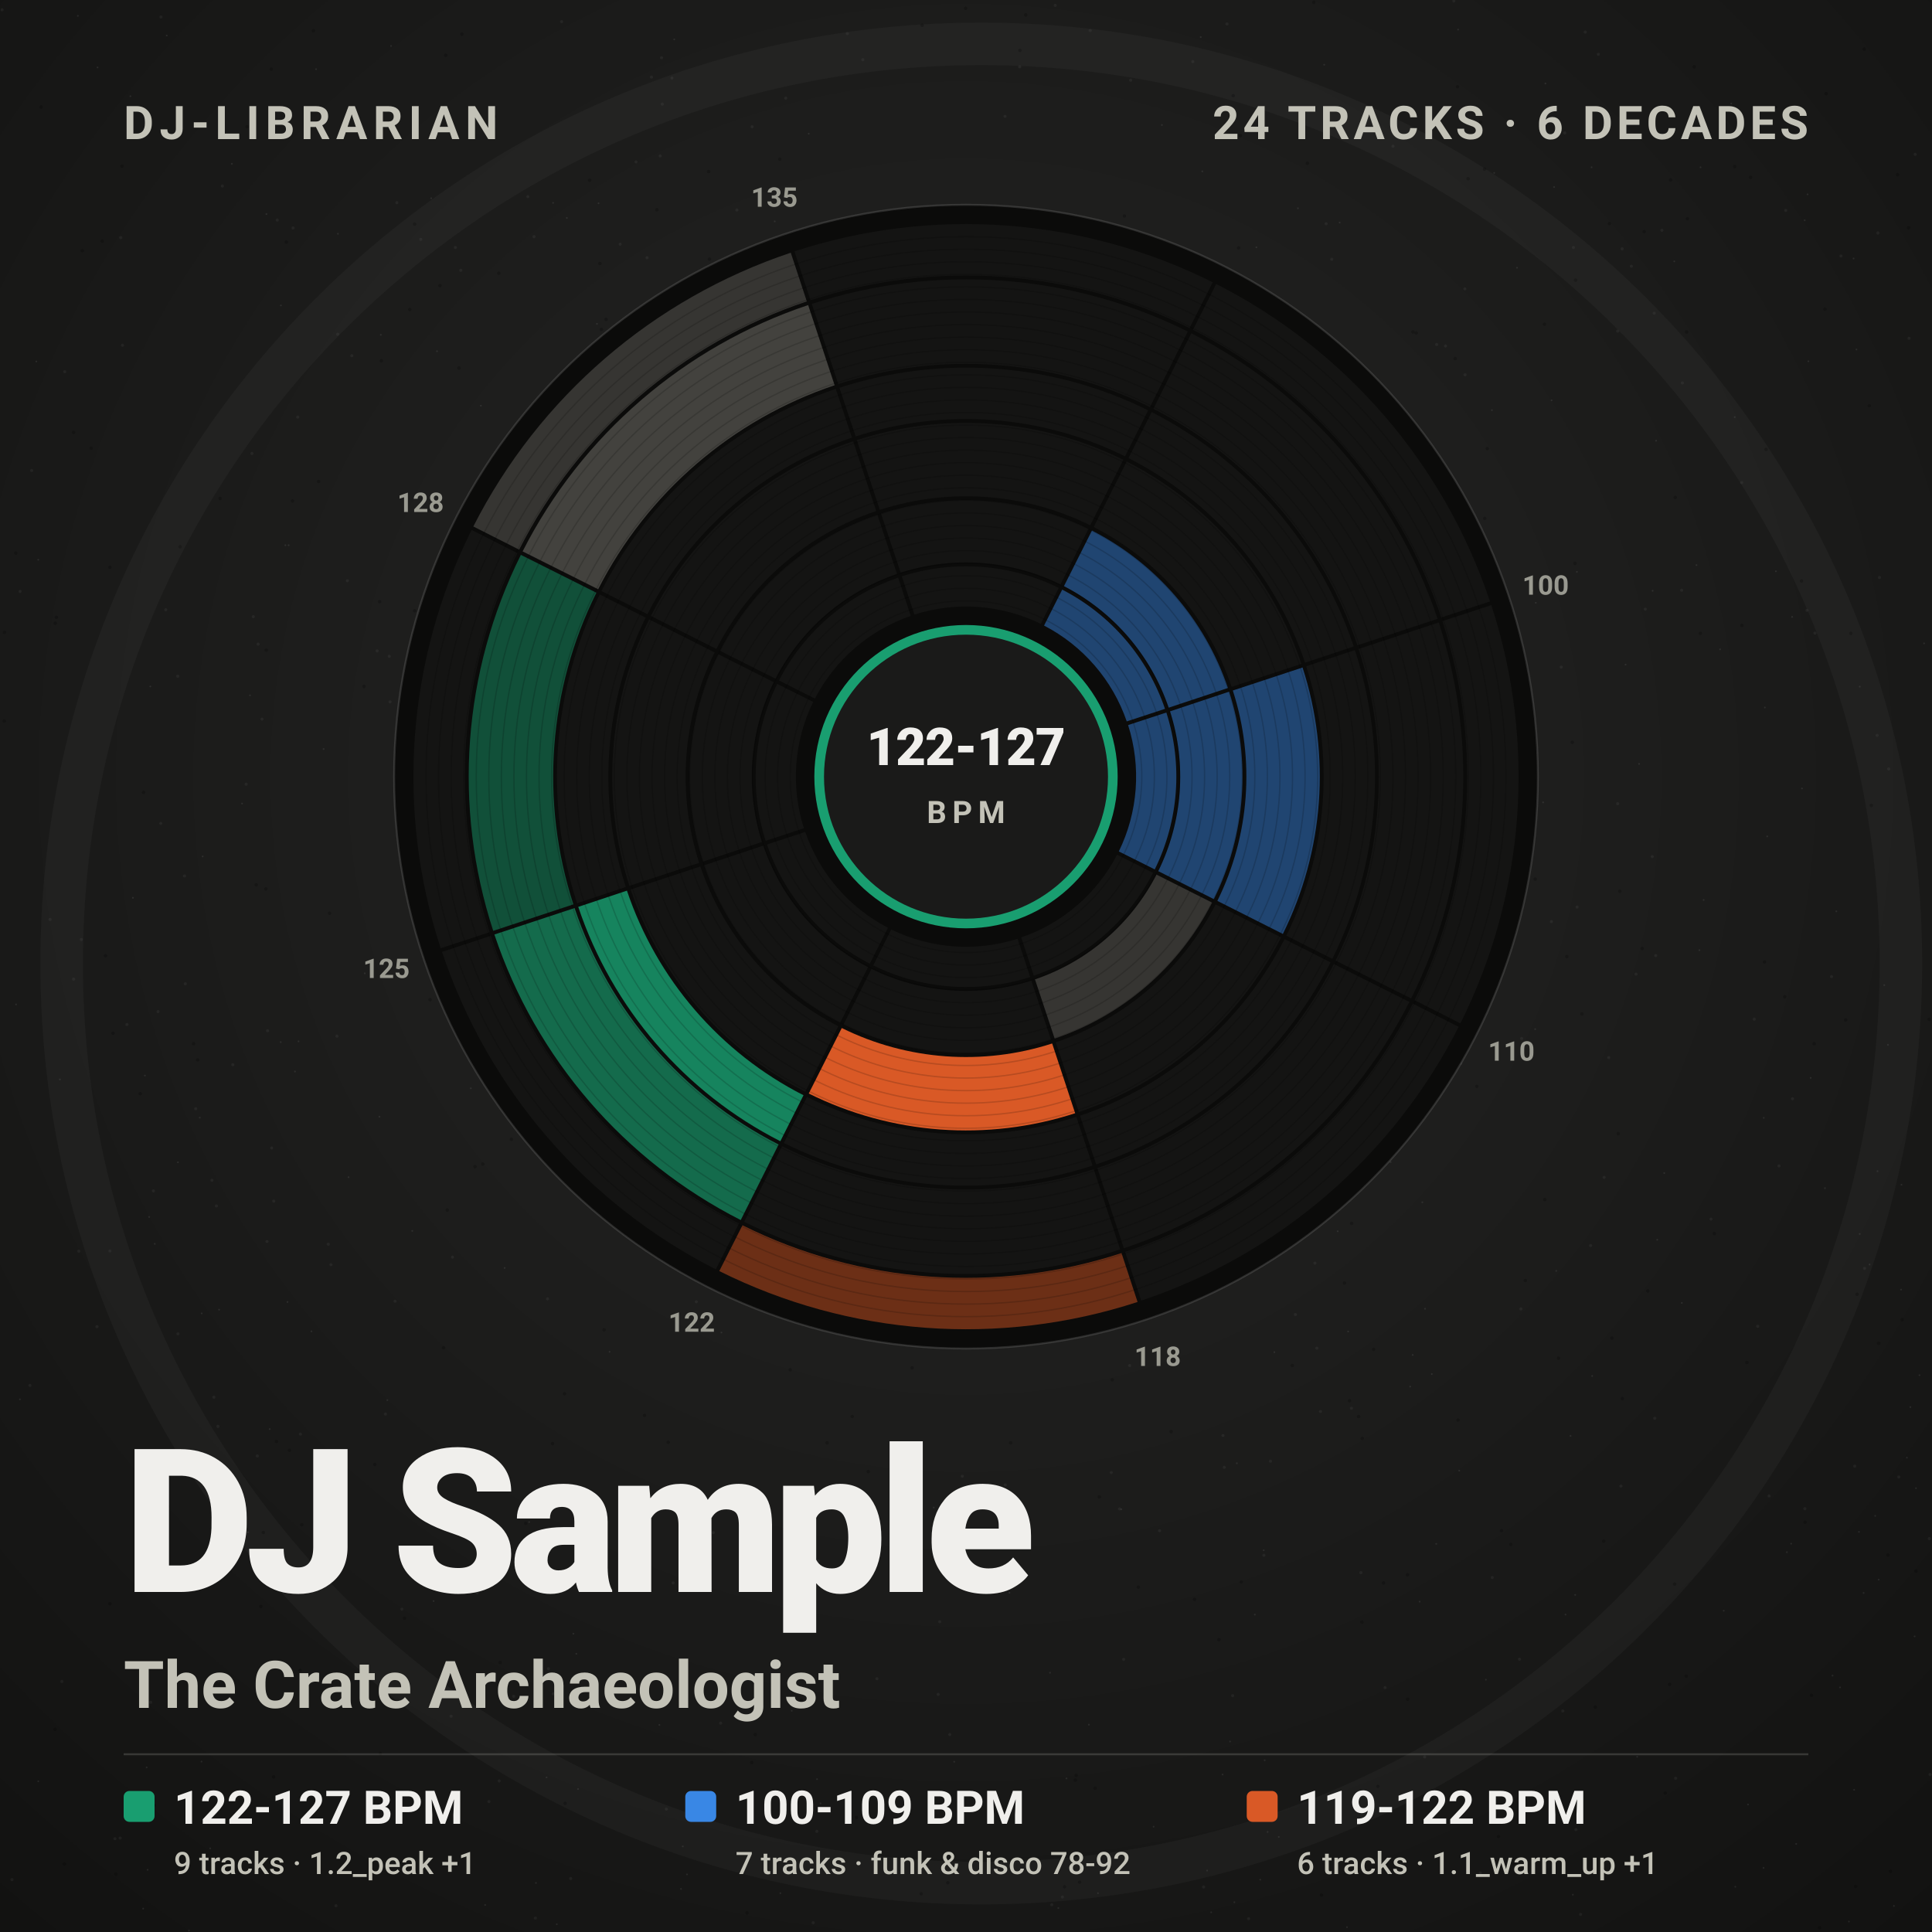
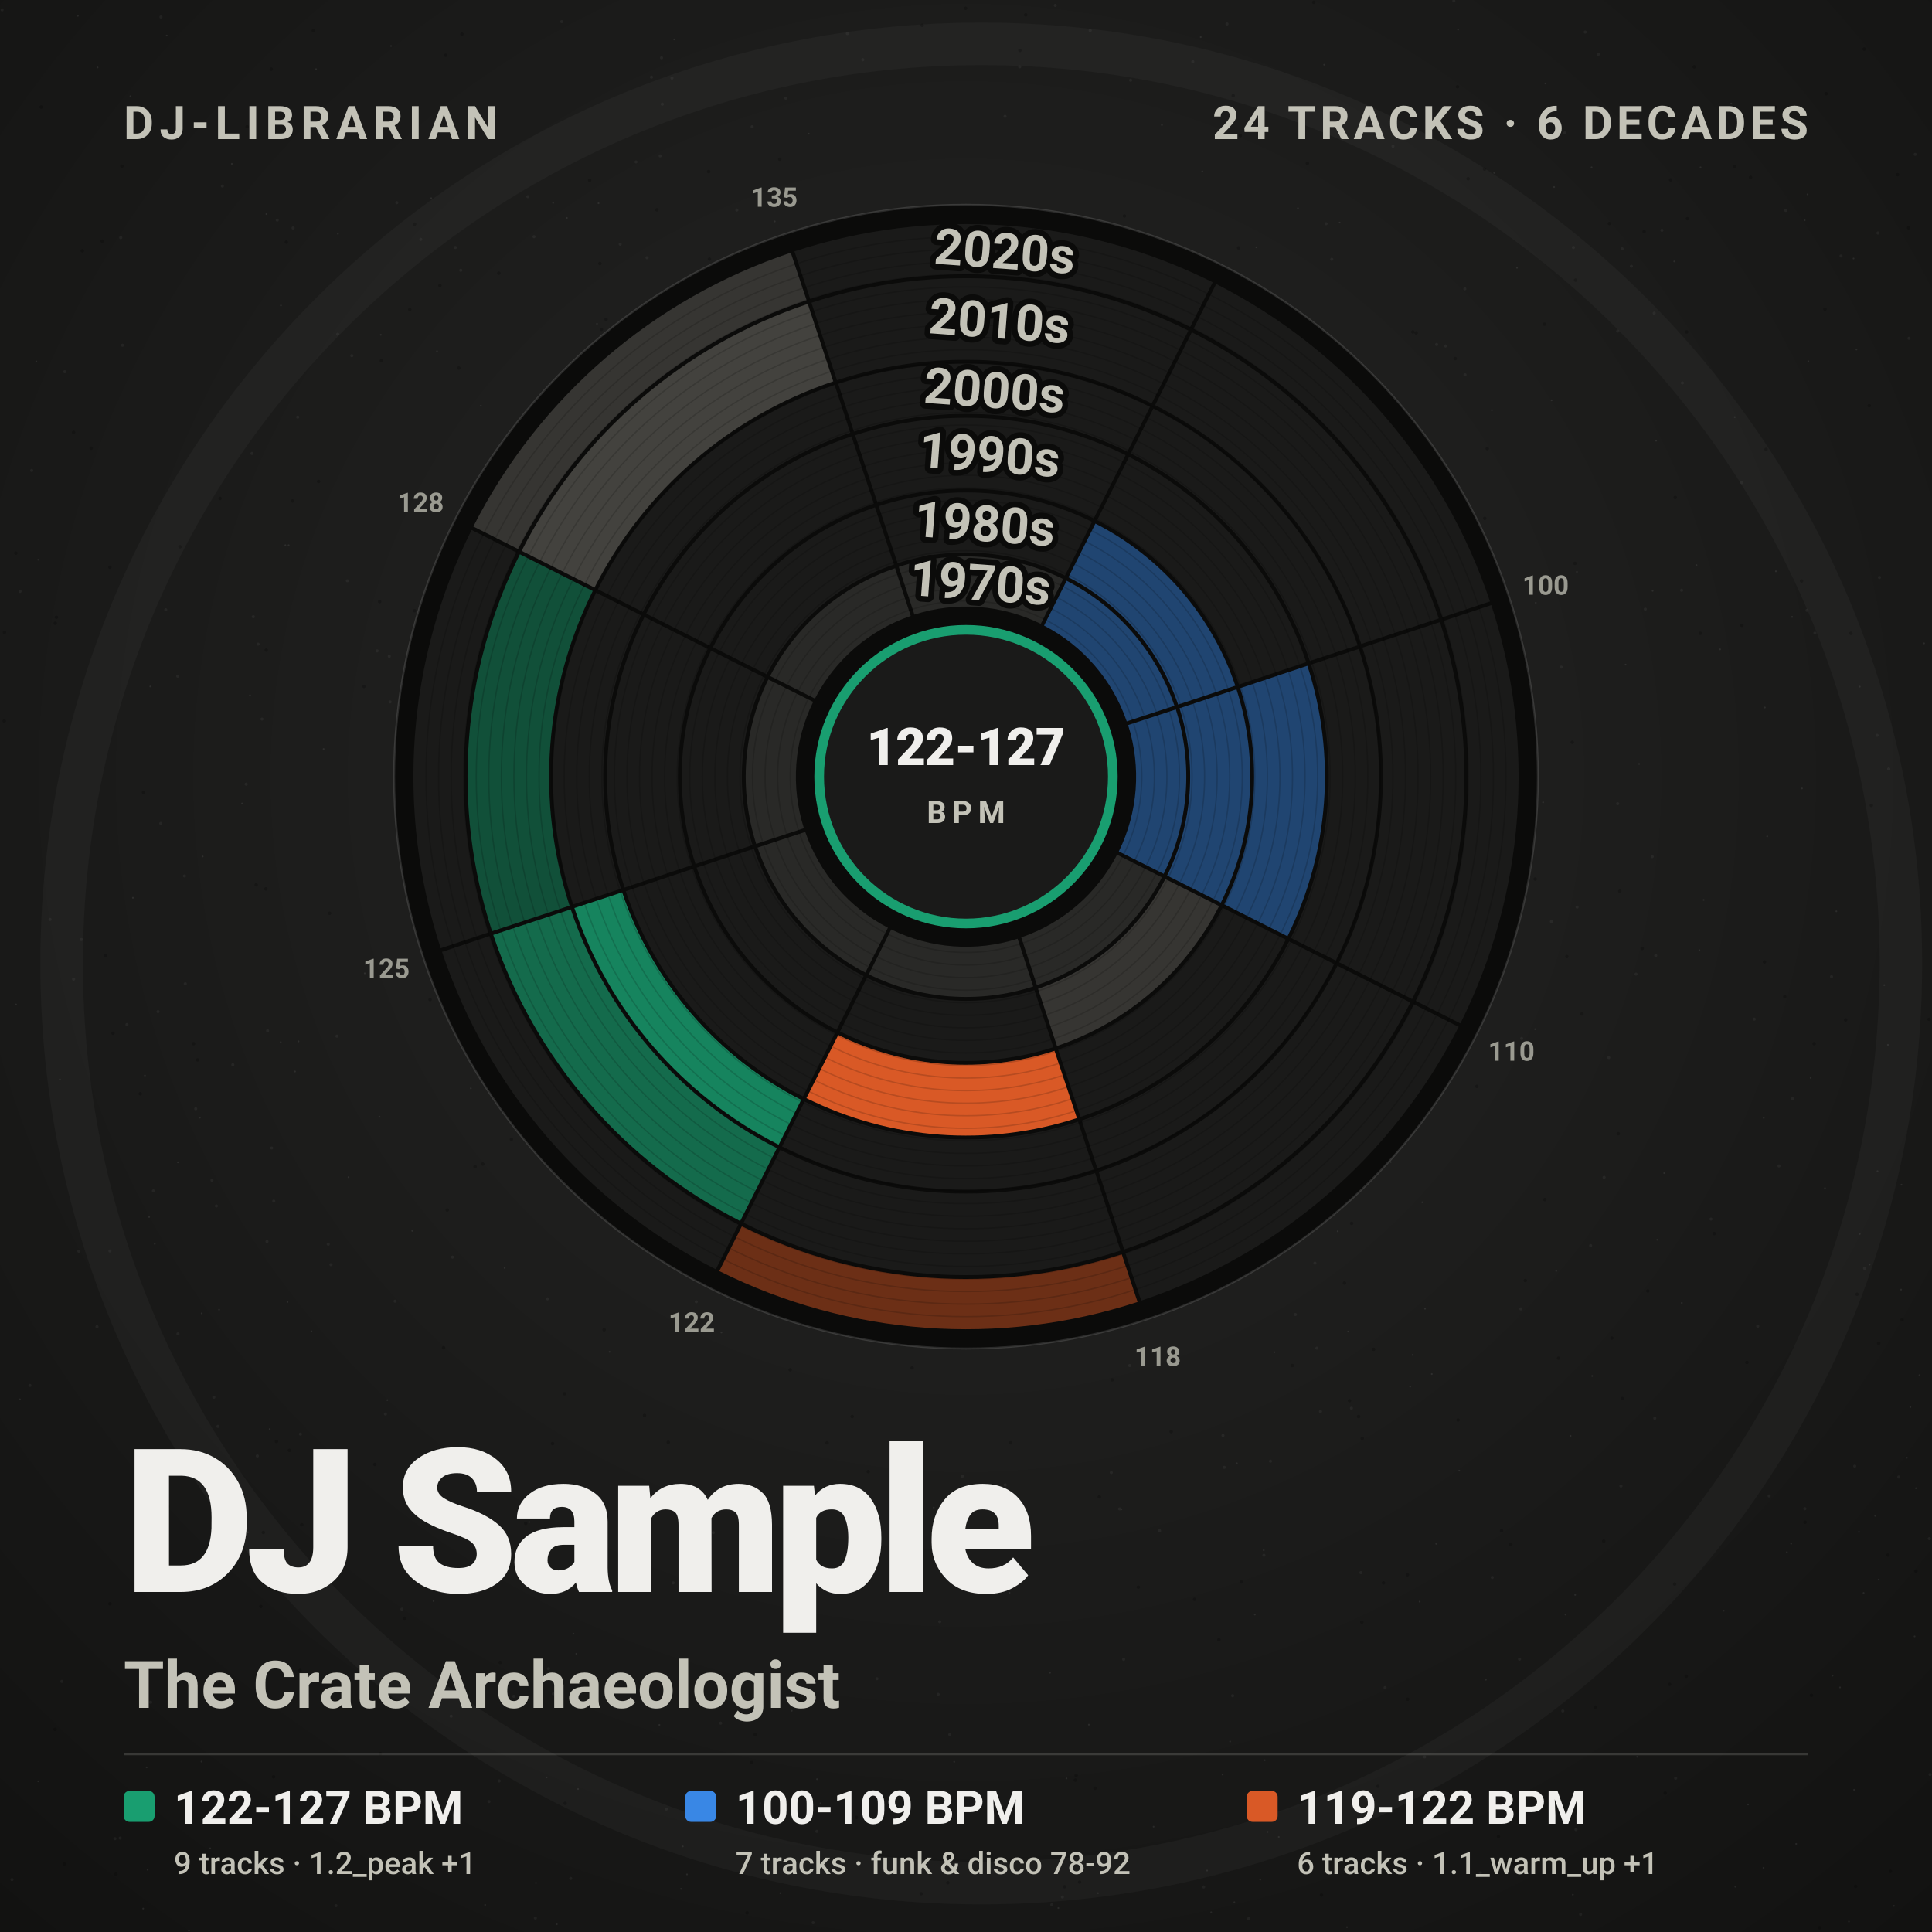
<svg xmlns="http://www.w3.org/2000/svg" viewBox="0 0 1000 1000" role="img" aria-labelledby="sleeve-title sleeve-desc" font-family="ui-sans-serif, system-ui, -apple-system, &quot;Segoe UI&quot;, Roboto, &quot;Helvetica Neue&quot;, Arial, sans-serif">
  <rect width="1000" height="1000" fill="#121211" />
  <g fill="#ffffff" fill-opacity="0.006">
    <circle cx="500" cy="402" r="760" />
    <circle cx="500" cy="402" r="720" />
    <circle cx="500" cy="402" r="680" />
    <circle cx="500" cy="402" r="640" />
    <circle cx="500" cy="402" r="600" />
    <circle cx="500" cy="402" r="560" />
    <circle cx="500" cy="402" r="520" />
    <circle cx="500" cy="402" r="480" />
    <circle cx="500" cy="402" r="440" />
    <circle cx="500" cy="402" r="400" />
    <circle cx="500" cy="402" r="360" />
    <circle cx="500" cy="402" r="320" />
    <circle cx="500" cy="402" r="280" />
    <circle cx="500" cy="402" r="240" />
  </g>
  <circle cx="507.9" cy="498.7" r="476" fill="none" stroke="#ffffff" stroke-opacity="0.035" stroke-width="22" />
  <path d="M680.3 224.3h0M195.2 336.9h0M444.4 273.1h0M766.2 969.4h0M398.4 280.8h0M564.3 532.7h0M808.9 885.6h0M290.7 11.2h0M371.5 386.2h0M901.5 249.8h0M287.9 600.9h0M446.6 30.9h0M374 404.5h0M272.9 261.9h0M681.6 697.8h0M620.6 520.2h0M65.7 530.3h0M59.5 951.7h0M453.9 868.9h0M369.2 793.3h0M628.1 294.3h0M6.2 972.9h0M443.2 215.4h0M699.5 728.9h0M454.2 549.4h0M81.8 523.6h0M410.2 618.5h0M977.6 398h0M816.3 469.5h0M16.4 243.5h0M675.9 398.3h0M679.4 435.5h0M283.4 672.3h0M174.4 536.3h0M704.4 814h0M716.9 873.5h0M939.4 327.7h0M705.7 600.8h0M803 477h0M541.6 541.3h0M590.6 309.3h0M748.2 179.1h0M133.2 753.6h0M837.3 171.4h0M680.6 653.8h0M830.3 609.4h0M540.9 197.4h0M205.4 104.9h0M982.8 764.5h0M578.6 238.5h0M495.6 224.9h0M935.3 315.9h0M480.1 422.7h0M384.3 141.2h0M991.3 79.9h0M355.3 190.2h0M173.9 986.4h0M787.6 537.5h0M342.4 29.9h0M568.8 292.8h0M360.4 673.8h0M846.8 504.2h0M113.1 869.8h0M420.9 995.2h0M56.9 647.5h0M347.8 40.4h0M232.1 427.8h0M644.8 599.7h0M276.4 122.5h0M79.4 616.4h0M277.2 319.1h0M988.1 175.1h0M140.6 594.2h0M92.1 690.4h0M223.7 779h0M235.7 128.1h0M120.5 551.1h0M510.2 578.2h0M856.5 734.1h0M38.1 506.8h0M686.1 375.4h0M808.1 345.3h0M920.8 603.5h0M466.1 659.1h0M389.3 65.6h0M515 317.1h0M238.5 139.9h0M855.2 443.4h0M751.3 528.6h0M657.6 756.3h0M758.3 194h0M503.6 198.2h0M623 976.7h0M292.9 567h0M857 494.6h0M62.2 951.4h0M484.4 309.2h0M654.2 805h0M856.2 162.1h0M972 120.6h0M445 809.1h0M786.5 858.8h0M115.1 96.3h0M520.3 768.6h0M201.9 363.3h0M867.3 920.4h0M169.9 644h0M661.3 335.1h0M138.2 642.6h0M752.5 0.5h0M908 527.5h0M204.5 673.5h0M349.6 580.2h0M756 550.4h0M633 743h0M344.9 936.4h0M253.1 932.5h0M378.1 344.7h0M262 876.6h0M267.4 581.1h0M581.6 858.9h0M915.7 774.3h0M95.5 453.4h0M182.1 184.1h0M593.3 356.4h0M237.8 438.5h0M174.8 173h0M199.5 731.9h0M591.8 643.6h0M557.6 596.7h0M179.8 300.6h0M839 769.2h0M660.9 327.9h0M927.8 568.7h0M772.4 816.5h0M501.9 370.1h0M265 230.5h0M827.3 28.1h0M569.8 656.8h0M332.3 470.2h0M870.4 305.5h0M494.3 614.3h0M413.1 475.2h0M171.3 654.6h0M579.5 781h0M549.9 981.9h0M130.4 234.7h0M131.1 319.2h0M135.6 372.2h0M493.5 404.6h0M268.2 359.9h0M580.3 192.7h0M32 870.3h0M460.7 137.7h0M809.9 68.8h0M127.4 405.9h0M426.1 524.1h0M496.3 247.3h0M15.5 717.1h0M419.3 389.7h0M498.1 764.1h0M538.3 391.4h0M295.4 972.3h0M265.9 878h0M649.4 406.4h0M635.1 12.4h0M110.7 723.2h0M95.9 509.2h0M601.9 204.8h0M726.5 929.5h0M952.9 132.5h0M870.8 198.2h0M42.1 486.3h0M342.8 53.9h0M83.2 426.2h0M233.5 888.3h0M820.5 16.6h0M600.2 792.3h0M615.9 161.2h0M519.2 813.1h0M112 624.2h0M485.6 877h0M924.3 108.9h0M960 758.9h0M83.3 8.8h0M572.7 255.4h0M381.4 108.7h0M495.3 231.9h0M743.6 178.3h0M507 275.7h0M815.7 947h0M544.4 985.9h0M10.4 306.1h0M447.2 261.8h0M617.4 31.9h0M337.2 39.9h0M626.3 550.1h0M138.5 533.5h0M837.3 416h0M62.5 123h0M406.7 50.8h0M486.4 839.4h0M92 350h0M348.4 819.3h0M277.1 992.8h0M638 877.7h0M321 126.4h0M423.5 808h0M283.9 863.7h0M686.4 115.8h0M909.8 686.5h0M555.6 527.2h0M731.6 318.9h0M258.4 921.8h0M839.6 128.8h0M273.2 101.8h0M516.2 145.5h0M851.6 315.3h0M823.3 644.7h0M383.5 178.2h0M143.5 113.9h0M141.7 621.7h0M633.7 759.5h0M151.7 118h0M491.6 897.8h0M585.2 41.5h0M683.5 730.6h0M78 881.1h0M133.6 333.4h0M341.7 80.7h0M737.7 337.8h0M109.7 610.9h0M334.9 133.4h0M33.5 192.4h0M71.9 799.4h0M101.3 573.9h0M832.7 547.4h0M329.2 83.8h0M934.2 780.9h0M611.1 610.9h0M527.8 34.6h0M999 918.5h0M496.2 294.6h0M844.4 137.8h0M323.7 565.4h0M1.1 5.1h0M689.3 134.2h0M791.1 358.1h0M646.3 993.1h0M520.2 60.2h0M948 505.5h0M112.8 738.3h0M422.8 947.9h0M634.8 451.7h0M965.1 656.5h0M546.2 2.8h0M753.8 456.1h0M438.6 17.4h0M737.4 909.4h0M155.5 742.3h0M331.8 399.6h0M85.8 315.6h0M63.4 178.7h0M818.1 990.9h0M584.7 706.8h0M972.8 298.9h0M721 75.7h0M998.6 796.4h0M217.8 123.9h0M408.4 204.5h0M40.8 647.6h0M351.4 206.6h0M814.4 128.1h0M670.5 680.4h0M564.3 15.8h0M758.2 149.5h0M971.6 380.6h0M286.4 876.7h0M282.5 288.7h0M201.5 339.7h0M463 274.2h0M507.2 447.2h0M208 832.9h0M628.5 608.7h0M860.2 119.2h0M479.9 507.8h0M292.9 282h0M787.2 677.5h0M154.1 215.9h0M885.6 631h0M294.6 277.6h0M616.8 235.5h0M25.9 475.9h0M575.2 762.2h0M373 891.9h0M760.4 358.1h0M234.2 650.7h0M50.2 686.7h0M247 824.4h0M466.7 807.4h0" stroke="#ffffff" stroke-width="1.6" stroke-linecap="round" stroke-opacity="0.05" fill="none" />
  <path d="M929.7 954.4h0M727.9 585.3h0M595.3 316.9h0M202.4 23.8h0M823.8 86.6h0M638.9 984.6h0M734.8 829h0M286.3 105h0M522.5 824.4h0M880.2 86.6h0M754.7 15.3h0M50.5 34.9h0M643.8 527h0M552 920.5h0M879.6 491.8h0M579.4 488.3h0M108.8 956.7h0M679.1 56.3h0M298.6 327.5h0M524.5 155.9h0M311.5 390.1h0M685.4 33.5h0M353.4 955.7h0M805.5 657.8h0M293.4 112.8h0M103.4 578.5h0M414.2 614.6h0M798.7 415.3h0M950.5 471.7h0M579.2 447h0M614.9 275.2h0M987 754.5h0M772.2 212.3h0M568.5 473.3h0M755.3 761.2h0M957 994.6h0M409.8 885.5h0M312.5 372.9h0M154.5 539h0M785.2 138.6h0M682.5 575.1h0M814.1 980.7h0M621.5 19.2h0M349 20.4h0M948.5 867.3h0M967.7 654.5h0M104.9 443.3h0M191.8 966.6h0M274.6 522.2h0M436 163.5h0M816.2 296h0M591.2 647h0M769.1 869.4h0M659.6 699.9h0M551.4 403.1h0M737.6 677.4h0M166.5 766.2h0M290.4 361.6h0M636.4 334.3h0M125.3 415.9h0M544.9 460h0M580.4 781.2h0M75 556.7h0M936 187h0M152.7 554.6h0M692.4 637.3h0M261.7 550.9h0M932.7 408.1h0M722.3 259.7h0M163.6 35.8h0M145.4 158.1h0M652 153.7h0M656.1 948.2h0M970.6 784.6h0M31 558.7h0M261.2 656.3h0M896.1 53.6h0M80.1 643.8h0M959.4 133.8h0M988.8 728.3h0M353.7 358.3h0M487.2 623.2h0M509.2 421.2h0M803.1 207.2h0M92.1 601.6h0M149.4 282.2h0M108.9 811.1h0M306.9 470.2h0M513.4 800.3h0M180.4 609.3h0M483.3 780.3h0M409.1 663h0M509.1 684.6h0M783.3 352.9h0M10.3 724.3h0M341.3 892.8h0M991 847h0M248.9 210h0M658 620.4h0M515.7 777.6h0M40.3 8.2h0M104.4 679.8h0M495.5 498.2h0M145.3 539.4h0M312.4 537.1h0M493.5 807h0M188.8 503.8h0M857.8 641.7h0M881.8 465.8h0M619.4 210.8h0M699.1 220.6h0M319.4 617.8h0M622.3 88.7h0M912.9 578.6h0M573.4 498.7h0M799.9 43.2h0M991.7 770.3h0M927.6 319.3h0M251.1 986h0M600.6 158.3h0M248.4 402.4h0M373.4 689.7h0M447.9 518.2h0M657.3 469.6h0M719.8 601.5h0M848.4 395.4h0M161.2 689.1h0M697.2 997.5h0M794.9 312h0M243.1 761.7h0M668.4 319.1h0M465.6 245.9h0M815.3 825.5h0M317.2 263.9h0M243.7 563.3h0M120 84.8h0M705 562.7h0M432.4 196.2h0M794.6 532.7h0M174.9 121h0M113.4 677.9h0M652.3 972.9h0M627.1 486.7h0M485.2 669.3h0M731.2 701.3h0M231.5 476.8h0M568.3 362h0M975.3 509.9h0M773.4 89.5h0M401 114.6h0M148.8 673.9h0M626.9 989.8h0M128.3 793.1h0M914.7 432.9h0M147.7 282.2h0M553.4 131.1h0M77.2 629.9h0M187.6 877.1h0M870.5 674.4h0M679 322.7h0M609.9 582.1h0M699 234.3h0M77.8 355.3h0M200.5 724.7h0M977.2 540.8h0M196.4 578h0M477 421.9h0M693.4 115.2h0M543.5 865.8h0M729.9 717.7h0M129.4 359.9h0M913.5 366.2h0M668.6 486.3h0M697.8 689.2h0M8.3 519.9h0M765.7 497.2h0M572.8 320.4h0M288.2 996h0M995.9 333h0M596.9 354.6h0M898.2 976.6h0M197.1 173.3h0M927.1 799h0M571 490h0M104.3 911.8h0M578.4 446h0M167.5 387.7h0M472.4 281.8h0M614.2 380.7h0M857.2 228.1h0M19.8 922h0M709.6 262.5h0M661.9 950.8h0M960.9 180.9h0M327.9 309.9h0M315.5 699.7h0M625.8 475.6h0M251 265h0M944.6 615h0M223.2 102.6h0M962.2 792.9h0M741.1 711.2h0M952.4 873.4h0M649.5 835.7h0M558.6 169.3h0M430.3 367h0M650.3 128h0M563.6 892.7h0M654.1 802.4h0M804.4 96.8h0M935.6 100.6h0M812.9 743.2h0M855.4 305.8h0M296.8 845.6h0M937.2 557.9h0M309 167.6h0M561.3 420h0M668.7 237.6h0M97.8 999.3h0M964.6 824.5h0M399.5 556.9h0M934.1 114h0M736.2 622.3h0M984.2 613.2h0M547.8 987.6h0M75.9 914.8h0M671.8 107.8h0M403.9 979.9h0M523.5 136.4h0M224.4 828.7h0M18.8 187.1h0M980.3 986.5h0M866.6 135.3h0M534.9 463.8h0M640.2 757.4h0M352.5 977.7h0M847.4 909.3h0M779.8 315.3h0M841.4 344h0M205.1 58.1h0M654.6 911.1h0M19.8 289.7h0M655.2 578h0M302.2 226.1h0M962.6 638.7h0M890.3 336.1h0M597.1 945.5h0M137.9 110.8h0M919.2 295.7h0M139.6 739.7h0M568.3 979.9h0M993.5 711.8h0M175.5 763.1h0M962.6 355.4h0M636.7 901.4h0M897.9 215.9h0M912.8 966.8h0M86.3 18.4h0M284.4 367.6h0M632.8 918.5h0M418.6 69.2h0M633.8 647.8h0M298.3 856h0M282.9 920h0M67.5 49.8h0M311.9 436.5h0M493.9 911.9h0M663 494.7h0M972.4 817.6h0M446.5 204.2h0M904.8 934h0M76.4 967.8h0M277.4 974.6h0M74.1 987.9h0M878.1 292.5h0M299.2 926h0M861.4 607.2h0M446 660.3h0M273.9 787.8h0M924.9 803.4h0M355.6 970.2h0M516.3 779.3h0M248.1 556.1h0M984 667.5h0M959.7 926.4h0M892.2 833.7h0M213.4 637.1h0M810.3 835.7h0M824.1 712.2h0M743.4 799.1h0M309.8 105.2h0M624.8 968.2h0M422.9 920.9h0M226.2 181.8h0M424.7 933.4h0M466.1 265.4h0M68.8 464.7h0M971.8 606.2h0M601.4 64.7h0M609.4 223.2h0" stroke="#ffffff" stroke-width="0.9" stroke-linecap="round" stroke-opacity="0.08" fill="none" />
  <path d="M919 55.4h0M86.9 779.8h0M52.9 124.8h0M761.6 360.6h0M775.6 950.6h0M641.1 128.3h0M194 758h0M231.5 626.3h0M449.4 761.7h0M38.1 223.8h0M964.9 25.4h0M764.4 562.3h0M595.7 184.4h0M54.6 494.7h0M93.2 283h0M937.6 877.5h0M345.4 588.7h0M818.8 524.8h0M507.8 533h0M137.6 460.1h0M642.5 818.8h0M137.8 336.5h0M263.6 337.9h0M441.5 454.2h0M794.6 455h0M618.3 827.8h0M673.9 280.2h0M740.5 377.3h0M777.2 792.3h0M521 137h0M738.1 450.3h0M47.2 232h0M250.3 271h0M867.1 257.5h0M584.1 416.3h0M222.6 517.4h0M72.6 566.1h0M310.5 136.4h0M638.3 49.5h0M960.5 976.4h0M589.2 821.5h0M243.5 489.6h0M313.7 165.3h0M852.9 668.2h0M961.2 669.9h0M209.4 837.6h0M676.7 84.5h0M155.3 864.6h0M576.9 433.7h0M566.8 925.6h0M537.4 634.6h0M256 60.3h0M656.8 500h0M28.5 895.1h0M280 392.7h0M731.3 171.8h0M681.6 258.2h0M991.7 813.2h0M419.5 683h0M630.2 320.6h0M711 698.4h0M472.1 708h0M233.7 280h0M768.4 87.5h0M196.5 311.4h0M632.8 554.9h0M556.6 921.4h0M100.2 540.2h0M914.1 232.6h0M523.1 746.8h0M113.9 258h0M259.7 303.5h0M944.6 160h0M502.6 248.1h0M861.9 928.1h0M501 402.4h0M490 621.7h0M698.5 725h0M668.9 706.8h0M328.2 427.6h0M783.3 964.6h0M866.8 819.9h0M592.7 528.9h0M162.2 15.9h0M392 628.6h0M830.1 797.7h0M932.5 300.7h0M312.7 688.3h0M60 970.1h0M972.4 695.3h0M323.6 486.9h0M230.7 28.6h0M417 833.2h0M864.2 871.8h0M149.8 750.7h0M850 490.9h0M759.9 92.5h0M625.8 575.7h0M136.3 793.2h0M143.1 746.1h0M214.6 116h0M450.6 437.6h0M29.2 319.5h0M292.5 933.4h0M311.3 170.5h0M851 119.9h0M461.3 635.1h0M2.3 327.3h0M557 918.9h0M556.2 200.8h0M815.5 145h0M423.7 570.9h0M28.6 322.6h0M299.2 578h0M477.3 13.1h0M490.6 974.5h0M887.3 638.5h0M984.5 683.1h0M438.5 626.3h0M904.2 705.2h0M811 495.1h0M978.5 968.6h0M630.9 848.7h0M497.8 126.2h0M164.9 249.2h0M703.2 733.2h0M670.4 602.7h0M934.3 787.9h0M799.4 167.8h0M815.2 291.6h0M750.9 331.8h0M272.1 424.2h0M506.2 505.3h0M558.8 974.2h0M258.2 141.4h0M699.6 633.2h0M298.5 376.9h0M336.8 315.1h0M333.6 732.6h0M754.4 44.9h0M733 172.3h0M140.4 35.8h0M880.1 327.8h0M687.3 331.4h0M728.5 815.1h0M467.3 256.7h0M127.9 65.6h0M428.1 746.8h0M366.7 240.5h0M837.6 586.8h0M637.6 479.8h0M530.7 186.8h0M196.9 907.7h0M658.5 498.1h0M506.9 677.5h0M83.8 787.4h0M768.5 268.3h0M393.7 499.3h0M766.3 63.2h0M901.6 323.7h0M33.3 964.8h0M982.2 90.4h0M941.8 997.8h0M906.1 91.8h0M923.8 515.9h0M423.4 291.6h0M242 447h0M188.4 355.3h0M680 1.2h0M402.8 259.3h0M403.6 82.4h0M342.5 434.2h0M720.2 256.3h0M838.4 461.3h0M987.9 117.9h0M141.6 919.7h0M340 108.6h0M967.5 210h0M156 823.3h0M657.9 432h0M163.1 754.2h0M799.6 620.9h0M292.2 721.4h0M454.6 185.8h0M63.1 86h0M227.7 147.8h0M264.7 589.7h0M390.9 897.8h0M21.3 55.4h0M873.4 113.2h0M345.9 746.5h0M8.2 286.3h0M511.6 486.6h0M367.2 134.1h0M409 709h0M559 212.3h0M530.9 7.7h0M839.7 723.9h0M197.4 186.7h0M341.5 214.3h0M548.3 214.1h0M806.7 703h0M945.2 48.5h0M148.2 125.3h0M443.3 940.7h0M510.7 316.2h0M704.9 839.6h0M679 274.4h0M538.3 513.5h0M156.2 789.2h0M782 799.4h0M684 980.9h0M170.6 472.7h0M499.8 4.3h0M652.6 303.1h0M239.1 17.7h0M56.9 830.1h0M225.6 471.6h0M271.5 802.9h0M433.7 562.8h0M286 747.2h0M769.8 232.2h0M753.2 185.6h0M450.4 233.4h0M638.2 484.4h0M249.9 602.5h0M834.3 692.6h0M229.6 697.6h0M754.7 735h0M2.2 373.2h0M705.1 744.5h0M713.2 924.6h0M955.3 527.9h0M582 111.8h0M245.9 603.9h0M406.5 369.2h0M58.5 534.8h0M102.3 548.6h0M79.8 934.4h0M305.2 93.3h0M913.3 497.9h0M424.7 398.6h0M527.9 26.1h0M237.5 190.5h0M534.2 243.7h0M342.7 491.1h0M998.5 527.6h0M591.8 191.3h0M813.8 384.2h0M716.1 819.3h0M212.1 160.2h0M306.5 443.7h0M414.7 880h0M496.9 378.9h0M284.8 308.6h0M728.6 879.5h0M56.9 293.6h0M635.5 228.8h0M135 831.5h0M569 774.8h0M258.9 860.5h0M254.5 345.7h0M681.7 258.2h0M537.4 483.1h0M389.1 912.3h0M334.9 815.5h0M386.7 990.1h0M551 976.6h0M74.3 410.1h0M575.7 714.2h0M833 115.7h0M873 171.8h0M272.1 788.5h0M493.2 517h0M416 222.5h0M939 540.2h0M629.8 441.8h0M606.2 741h0M42.6 129.8h0M864.7 93.1h0M522.6 814.8h0M695.9 664.1h0M441.1 733.2h0M897.9 86.2h0M151.4 259.3h0M476.8 980.2h0M789.5 662.8h0M450 452.1h0M214.6 316.1h0M433.8 250.3h0M366.8 88.8h0M876.9 34.6h0M132.6 458h0M642 70.2h0M872.8 867.6h0M958 327.8h0M977.2 804.9h0M825.7 883.6h0M458.6 507.5h0M968.6 416.9h0" stroke="#000000" stroke-width="1.8" stroke-linecap="round" stroke-opacity="0.22" fill="none" />
  <circle cx="500" cy="402" r="296" fill="#0b0b0a" />
-   <path d="M549.8 305.2A108.8 108.8 0 0 1 603 366.9L583.2 373.4A88 88 0 0 0 540.4 323.8Z" fill="#3987e5" fill-opacity="0.47" />
-   <path d="M603.7 368.8A108.8 108.8 0 0 1 597.7 450L579.1 440.7A88 88 0 0 0 583.9 375.3Z" fill="#3987e5" fill-opacity="0.47" />
-   <path d="M596.8 451.8A108.8 108.8 0 0 1 535.1 505L528.6 485.2A88 88 0 0 0 578.2 442.4Z" fill="#f0efec" fill-opacity="0.04" />
-   <path d="M533.2 505.7A108.8 108.8 0 0 1 452 499.7L461.3 481.1A88 88 0 0 0 526.7 485.9Z" fill="#f0efec" fill-opacity="0.04" />
-   <path d="M450.2 498.8A108.8 108.8 0 0 1 397 437.1L416.8 430.6A88 88 0 0 0 459.6 480.2Z" fill="#f0efec" fill-opacity="0.04" />
-   <path d="M396.3 435.2A108.8 108.8 0 0 1 402.3 354L420.9 363.3A88 88 0 0 0 416.1 428.7Z" fill="#f0efec" fill-opacity="0.04" />
-   <path d="M403.2 352.2A108.8 108.8 0 0 1 464.9 299L471.4 318.8A88 88 0 0 0 421.8 361.6Z" fill="#f0efec" fill-opacity="0.04" />
-   <path d="M466.8 298.3A108.8 108.8 0 0 1 548 304.3L538.7 322.9A88 88 0 0 0 473.3 318.1Z" fill="#f0efec" fill-opacity="0.04" />
-   <path d="M565.2 274.6A143.1 143.1 0 0 1 635.6 356.1L604.9 366.3A110.8 110.8 0 0 0 550.7 303.4Z" fill="#3987e5" fill-opacity="0.47" />
-   <path d="M636.2 358A143.1 143.1 0 0 1 628.3 465.4L599.5 450.9A110.8 110.8 0 0 0 605.6 368.2Z" fill="#3987e5" fill-opacity="0.47" />
-   <path d="M627.4 467.2A143.1 143.1 0 0 1 545.9 537.6L535.7 506.9A110.8 110.8 0 0 0 598.6 452.7Z" fill="#6b6a65" fill-opacity="0.45" />
-   <path d="M544 538.2A143.1 143.1 0 0 1 436.6 530.3L451.1 501.5A110.8 110.8 0 0 0 533.8 507.6Z" fill="#f0efec" fill-opacity="0.04" />
-   <path d="M434.8 529.4A143.1 143.1 0 0 1 364.4 447.9L395.1 437.7A110.8 110.8 0 0 0 449.3 500.6Z" fill="#f0efec" fill-opacity="0.04" />
-   <path d="M363.8 446A143.1 143.1 0 0 1 371.7 338.6L400.5 353.1A110.8 110.8 0 0 0 394.4 435.8Z" fill="#f0efec" fill-opacity="0.04" />
-   <path d="M372.6 336.8A143.1 143.1 0 0 1 454.1 266.4L464.3 297.1A110.8 110.8 0 0 0 401.4 351.3Z" fill="#f0efec" fill-opacity="0.04" />
-   <path d="M456 265.8A143.1 143.1 0 0 1 563.4 273.7L548.9 302.5A110.8 110.8 0 0 0 466.2 296.4Z" fill="#f0efec" fill-opacity="0.04" />
-   <path d="M583.2 238.9A183.1 183.1 0 0 1 673.6 343.6L637.5 355.5A145.1 145.1 0 0 0 566.1 272.8Z" fill="#f0efec" fill-opacity="0.04" />
-   <path d="M674.2 345.5A183.1 183.1 0 0 1 664 483.4L630.1 466.3A145.1 145.1 0 0 0 638.1 357.4Z" fill="#3987e5" fill-opacity="0.47" />
-   <path d="M663.1 485.2A183.1 183.1 0 0 1 558.4 575.6L546.5 539.5A145.1 145.1 0 0 0 629.2 468.1Z" fill="#f0efec" fill-opacity="0.04" />
-   <path d="M556.5 576.2A183.1 183.1 0 0 1 418.6 566L435.7 532.1A145.1 145.1 0 0 0 544.6 540.1Z" fill="#d95926" fill-opacity="1.00" />
-   <path d="M416.8 565.1A183.1 183.1 0 0 1 326.4 460.4L362.5 448.5A145.1 145.1 0 0 0 433.9 531.2Z" fill="#f0efec" fill-opacity="0.04" />
-   <path d="M325.8 458.5A183.1 183.1 0 0 1 336 320.6L369.9 337.7A145.1 145.1 0 0 0 361.9 446.6Z" fill="#f0efec" fill-opacity="0.04" />
-   <path d="M336.9 318.8A183.1 183.1 0 0 1 441.6 228.4L453.5 264.5A145.1 145.1 0 0 0 370.8 335.9Z" fill="#f0efec" fill-opacity="0.04" />
-   <path d="M443.5 227.8A183.1 183.1 0 0 1 581.4 238L564.3 271.9A145.1 145.1 0 0 0 455.4 263.9Z" fill="#f0efec" fill-opacity="0.04" />
-   <path d="M596.1 213.3A211.7 211.7 0 0 1 700.7 334.6L675.5 343A185.1 185.1 0 0 0 584.1 237.1Z" fill="#f0efec" fill-opacity="0.04" />
-   <path d="M701.3 336.5A211.7 211.7 0 0 1 689.6 496.3L665.8 484.3A185.1 185.1 0 0 0 676.1 344.9Z" fill="#f0efec" fill-opacity="0.04" />
-   <path d="M688.7 498.1A211.7 211.7 0 0 1 567.4 602.7L559 577.5A185.1 185.1 0 0 0 664.9 486.1Z" fill="#f0efec" fill-opacity="0.04" />
-   <path d="M565.5 603.3A211.7 211.7 0 0 1 405.7 591.6L417.7 567.8A185.1 185.1 0 0 0 557.1 578.1Z" fill="#f0efec" fill-opacity="0.04" />
-   <path d="M403.9 590.7A211.7 211.7 0 0 1 299.3 469.4L324.5 461A185.1 185.1 0 0 0 415.9 566.9Z" fill="#199e70" fill-opacity="0.82" />
-   <path d="M298.7 467.5A211.7 211.7 0 0 1 310.4 307.7L334.2 319.7A185.1 185.1 0 0 0 323.9 459.1Z" fill="#f0efec" fill-opacity="0.04" />
-   <path d="M311.3 305.9A211.7 211.7 0 0 1 432.6 201.3L441 226.5A185.1 185.1 0 0 0 335.1 317.9Z" fill="#f0efec" fill-opacity="0.04" />
-   <path d="M434.5 200.7A211.7 211.7 0 0 1 594.3 212.4L582.3 236.2A185.1 185.1 0 0 0 442.9 225.9Z" fill="#f0efec" fill-opacity="0.04" />
-   <path d="M616.6 172.5A257.4 257.4 0 0 1 744.1 320.3L702.6 334A213.7 213.7 0 0 0 597 211.6Z" fill="#f0efec" fill-opacity="0.04" />
-   <path d="M744.7 322.2A257.4 257.4 0 0 1 730.4 516.8L691.3 497.2A213.7 213.7 0 0 0 703.2 335.9Z" fill="#f0efec" fill-opacity="0.04" />
-   <path d="M729.5 518.6A257.4 257.4 0 0 1 581.7 646.1L568 604.6A213.7 213.7 0 0 0 690.4 499Z" fill="#f0efec" fill-opacity="0.04" />
-   <path d="M579.8 646.7A257.4 257.4 0 0 1 385.2 632.4L404.8 593.3A213.7 213.7 0 0 0 566.1 605.2Z" fill="#f0efec" fill-opacity="0.04" />
-   <path d="M383.4 631.5A257.4 257.4 0 0 1 255.9 483.7L297.4 470A213.7 213.7 0 0 0 403 592.4Z" fill="#199e70" fill-opacity="0.65" />
-   <path d="M255.3 481.8A257.4 257.4 0 0 1 269.6 287.2L308.7 306.8A213.7 213.7 0 0 0 296.8 468.1Z" fill="#199e70" fill-opacity="0.47" />
-   <path d="M270.5 285.4A257.4 257.4 0 0 1 418.3 157.9L432 199.4A213.7 213.7 0 0 0 309.6 305Z" fill="#6b6a65" fill-opacity="0.58" />
-   <path d="M420.2 157.3A257.4 257.4 0 0 1 614.8 171.6L595.2 210.7A213.7 213.7 0 0 0 433.9 198.8Z" fill="#f0efec" fill-opacity="0.04" />
-   <path d="M629.5 147A286 286 0 0 1 771.2 311.3L746 319.6A259.4 259.4 0 0 0 617.5 170.7Z" fill="#f0efec" fill-opacity="0.04" />
-   <path d="M771.9 313.2A286 286 0 0 1 755.9 529.7L732.2 517.7A259.4 259.4 0 0 0 746.6 321.5Z" fill="#f0efec" fill-opacity="0.04" />
-   <path d="M755 531.5A286 286 0 0 1 590.7 673.2L582.4 648A259.4 259.4 0 0 0 731.3 519.5Z" fill="#f0efec" fill-opacity="0.04" />
-   <path d="M588.8 673.9A286 286 0 0 1 372.3 657.9L384.3 634.2A259.4 259.4 0 0 0 580.5 648.6Z" fill="#d95926" fill-opacity="0.47" />
-   <path d="M370.5 657A286 286 0 0 1 228.8 492.7L254 484.4A259.4 259.4 0 0 0 382.5 633.3Z" fill="#f0efec" fill-opacity="0.04" />
-   <path d="M228.1 490.8A286 286 0 0 1 244.1 274.3L267.8 286.3A259.4 259.4 0 0 0 253.4 482.5Z" fill="#f0efec" fill-opacity="0.04" />
-   <path d="M245 272.5A286 286 0 0 1 409.3 130.8L417.6 156A259.4 259.4 0 0 0 268.7 284.5Z" fill="#6b6a65" fill-opacity="0.45" />
-   <path d="M411.2 130.1A286 286 0 0 1 627.7 146.1L615.7 169.8A259.4 259.4 0 0 0 419.5 155.4Z" fill="#f0efec" fill-opacity="0.04" />
+   <path d="M552.1 300.6A114 114 0 0 1 607.9 365.3L583.2 373.4A88 88 0 0 0 540.4 323.8Z" fill="#3987e5" fill-opacity="0.47" />
+   <path d="M608.6 367.2A114 114 0 0 1 602.3 452.3L579.1 440.7A88 88 0 0 0 583.9 375.3Z" fill="#3987e5" fill-opacity="0.47" />
+   <path d="M601.4 454.1A114 114 0 0 1 536.7 509.9L528.6 485.2A88 88 0 0 0 578.2 442.4Z" fill="#f0efec" fill-opacity="0.13" />
+   <path d="M534.8 510.6A114 114 0 0 1 449.7 504.3L461.3 481.1A88 88 0 0 0 526.7 485.9Z" fill="#f0efec" fill-opacity="0.13" />
+   <path d="M447.9 503.4A114 114 0 0 1 392.1 438.7L416.8 430.6A88 88 0 0 0 459.6 480.2Z" fill="#f0efec" fill-opacity="0.13" />
+   <path d="M391.4 436.8A114 114 0 0 1 397.7 351.7L420.9 363.3A88 88 0 0 0 416.1 428.7Z" fill="#f0efec" fill-opacity="0.13" />
+   <path d="M398.6 349.9A114 114 0 0 1 463.3 294.1L471.4 318.8A88 88 0 0 0 421.8 361.6Z" fill="#f0efec" fill-opacity="0.13" />
+   <path d="M465.2 293.4A114 114 0 0 1 550.3 299.7L538.7 322.9A88 88 0 0 0 473.3 318.1Z" fill="#f0efec" fill-opacity="0.13" />
+   <path d="M567 271A147.1 147.1 0 0 1 639.4 354.9L609.8 364.7A116 116 0 0 0 553 298.8Z" fill="#3987e5" fill-opacity="0.47" />
+   <path d="M640 356.8A147.1 147.1 0 0 1 631.9 467.2L604.1 453.2A116 116 0 0 0 610.5 366.6Z" fill="#3987e5" fill-opacity="0.47" />
+   <path d="M631 469A147.1 147.1 0 0 1 547.1 541.4L537.3 511.8A116 116 0 0 0 603.2 455Z" fill="#6b6a65" fill-opacity="0.45" />
+   <path d="M545.2 542A147.1 147.1 0 0 1 434.8 533.9L448.8 506.1A116 116 0 0 0 535.4 512.5Z" fill="#f0efec" fill-opacity="0.07" />
+   <path d="M433 533A147.1 147.1 0 0 1 360.6 449.1L390.2 439.3A116 116 0 0 0 447 505.2Z" fill="#f0efec" fill-opacity="0.07" />
+   <path d="M360 447.2A147.1 147.1 0 0 1 368.1 336.8L395.9 350.8A116 116 0 0 0 389.5 437.4Z" fill="#f0efec" fill-opacity="0.07" />
+   <path d="M369 335A147.1 147.1 0 0 1 452.9 262.6L462.7 292.2A116 116 0 0 0 396.8 349Z" fill="#f0efec" fill-opacity="0.07" />
+   <path d="M454.8 262A147.1 147.1 0 0 1 565.2 270.1L551.2 297.9A116 116 0 0 0 464.6 291.5Z" fill="#f0efec" fill-opacity="0.07" />
+   <path d="M584.4 236.5A185.8 185.8 0 0 1 676.1 342.7L641.3 354.3A149.1 149.1 0 0 0 567.9 269.2Z" fill="#f0efec" fill-opacity="0.07" />
+   <path d="M676.7 344.6A185.8 185.8 0 0 1 666.4 484.6L633.7 468.1A149.1 149.1 0 0 0 641.9 356.2Z" fill="#3987e5" fill-opacity="0.47" />
+   <path d="M665.5 486.4A185.8 185.8 0 0 1 559.3 578.1L547.7 543.3A149.1 149.1 0 0 0 632.8 469.9Z" fill="#f0efec" fill-opacity="0.07" />
+   <path d="M557.4 578.7A185.8 185.8 0 0 1 417.4 568.4L433.9 535.7A149.1 149.1 0 0 0 545.8 543.9Z" fill="#d95926" fill-opacity="1.00" />
+   <path d="M415.6 567.5A185.8 185.8 0 0 1 323.9 461.3L358.7 449.7A149.1 149.1 0 0 0 432.1 534.8Z" fill="#f0efec" fill-opacity="0.07" />
+   <path d="M323.3 459.4A185.8 185.8 0 0 1 333.6 319.4L366.3 335.9A149.1 149.1 0 0 0 358.1 447.8Z" fill="#f0efec" fill-opacity="0.07" />
+   <path d="M334.5 317.6A185.8 185.8 0 0 1 440.7 225.9L452.3 260.7A149.1 149.1 0 0 0 367.2 334.1Z" fill="#f0efec" fill-opacity="0.07" />
+   <path d="M442.6 225.3A185.8 185.8 0 0 1 582.6 235.6L566.1 268.3A149.1 149.1 0 0 0 454.2 260.1Z" fill="#f0efec" fill-opacity="0.07" />
+   <path d="M597 211.5A213.8 213.8 0 0 1 702.7 334L678 342.1A187.8 187.8 0 0 0 585.3 234.7Z" fill="#f0efec" fill-opacity="0.07" />
+   <path d="M703.3 335.9A213.8 213.8 0 0 1 691.4 497.2L668.2 485.5A187.8 187.8 0 0 0 678.6 344Z" fill="#f0efec" fill-opacity="0.07" />
+   <path d="M690.5 499A213.8 213.8 0 0 1 568 604.7L559.9 580A187.8 187.8 0 0 0 667.3 487.3Z" fill="#f0efec" fill-opacity="0.07" />
+   <path d="M566.1 605.3A213.8 213.8 0 0 1 404.8 593.4L416.5 570.2A187.8 187.8 0 0 0 558 580.6Z" fill="#f0efec" fill-opacity="0.07" />
+   <path d="M403 592.5A213.8 213.8 0 0 1 297.3 470L322 461.9A187.8 187.8 0 0 0 414.7 569.3Z" fill="#199e70" fill-opacity="0.82" />
+   <path d="M296.7 468.1A213.8 213.8 0 0 1 308.6 306.8L331.8 318.5A187.8 187.8 0 0 0 321.4 460Z" fill="#f0efec" fill-opacity="0.07" />
+   <path d="M309.5 305A213.8 213.8 0 0 1 432 199.3L440.1 224A187.8 187.8 0 0 0 332.7 316.7Z" fill="#f0efec" fill-opacity="0.07" />
+   <path d="M433.9 198.7A213.8 213.8 0 0 1 595.2 210.6L583.5 233.8A187.8 187.8 0 0 0 442 223.4Z" fill="#f0efec" fill-opacity="0.07" />
+   <path d="M616.9 172A258 258 0 0 1 744.7 320.1L704.6 333.3A215.8 215.8 0 0 0 597.9 209.7Z" fill="#f0efec" fill-opacity="0.07" />
+   <path d="M745.3 322A258 258 0 0 1 730.9 517.1L693.2 498.1A215.8 215.8 0 0 0 705.2 335.2Z" fill="#f0efec" fill-opacity="0.07" />
+   <path d="M730 518.9A258 258 0 0 1 581.9 646.7L568.7 606.6A215.8 215.8 0 0 0 692.3 499.9Z" fill="#f0efec" fill-opacity="0.07" />
+   <path d="M580 647.3A258 258 0 0 1 384.9 632.9L403.9 595.2A215.8 215.8 0 0 0 566.8 607.2Z" fill="#f0efec" fill-opacity="0.07" />
+   <path d="M383.1 632A258 258 0 0 1 255.3 483.9L295.4 470.7A215.8 215.8 0 0 0 402.1 594.3Z" fill="#199e70" fill-opacity="0.65" />
+   <path d="M254.7 482A258 258 0 0 1 269.1 286.9L306.8 305.9A215.8 215.8 0 0 0 294.8 468.8Z" fill="#199e70" fill-opacity="0.47" />
+   <path d="M270 285.1A258 258 0 0 1 418.1 157.3L431.3 197.4A215.8 215.8 0 0 0 307.7 304.1Z" fill="#6b6a65" fill-opacity="0.58" />
+   <path d="M420 156.7A258 258 0 0 1 615.1 171.1L596.1 208.8A215.8 215.8 0 0 0 433.2 196.8Z" fill="#f0efec" fill-opacity="0.07" />
+   <path d="M629.5 147A286 286 0 0 1 771.2 311.3L746.6 319.5A260 260 0 0 0 617.8 170.2Z" fill="#f0efec" fill-opacity="0.07" />
+   <path d="M771.9 313.2A286 286 0 0 1 755.9 529.7L732.7 518A260 260 0 0 0 747.2 321.4Z" fill="#f0efec" fill-opacity="0.07" />
+   <path d="M755 531.5A286 286 0 0 1 590.7 673.2L582.5 648.6A260 260 0 0 0 731.8 519.8Z" fill="#f0efec" fill-opacity="0.07" />
+   <path d="M588.8 673.9A286 286 0 0 1 372.3 657.9L384 634.7A260 260 0 0 0 580.6 649.2Z" fill="#d95926" fill-opacity="0.47" />
+   <path d="M370.5 657A286 286 0 0 1 228.8 492.7L253.4 484.5A260 260 0 0 0 382.2 633.8Z" fill="#f0efec" fill-opacity="0.07" />
+   <path d="M228.1 490.8A286 286 0 0 1 244.1 274.3L267.3 286A260 260 0 0 0 252.8 482.6Z" fill="#f0efec" fill-opacity="0.07" />
+   <path d="M245 272.5A286 286 0 0 1 409.3 130.8L417.5 155.4A260 260 0 0 0 268.2 284.2Z" fill="#6b6a65" fill-opacity="0.45" />
+   <path d="M411.2 130.1A286 286 0 0 1 627.7 146.1L616 169.3A260 260 0 0 0 419.4 154.8Z" fill="#f0efec" fill-opacity="0.07" />
  <g fill="none" stroke="#000000" stroke-opacity="0.16" stroke-width="0.7">
    <circle cx="500" cy="402" r="91" />
    <circle cx="500" cy="402" r="97.5" />
    <circle cx="500" cy="402" r="104" />
    <circle cx="500" cy="402" r="110.5" />
    <circle cx="500" cy="402" r="117" />
    <circle cx="500" cy="402" r="123.5" />
    <circle cx="500" cy="402" r="130" />
    <circle cx="500" cy="402" r="136.5" />
    <circle cx="500" cy="402" r="143" />
    <circle cx="500" cy="402" r="149.5" />
    <circle cx="500" cy="402" r="156" />
    <circle cx="500" cy="402" r="162.5" />
    <circle cx="500" cy="402" r="169" />
    <circle cx="500" cy="402" r="175.5" />
    <circle cx="500" cy="402" r="182" />
    <circle cx="500" cy="402" r="188.5" />
    <circle cx="500" cy="402" r="195" />
    <circle cx="500" cy="402" r="201.5" />
    <circle cx="500" cy="402" r="208" />
    <circle cx="500" cy="402" r="214.5" />
    <circle cx="500" cy="402" r="221" />
    <circle cx="500" cy="402" r="227.5" />
    <circle cx="500" cy="402" r="234" />
    <circle cx="500" cy="402" r="240.5" />
    <circle cx="500" cy="402" r="247" />
    <circle cx="500" cy="402" r="253.5" />
    <circle cx="500" cy="402" r="260" />
    <circle cx="500" cy="402" r="266.5" />
    <circle cx="500" cy="402" r="273" />
    <circle cx="500" cy="402" r="279.5" />
  </g>
  <circle cx="500" cy="402" r="296" fill="none" stroke="#f0efec" stroke-opacity="0.14" stroke-width="1" />
+   <g class="decades" text-anchor="middle" font-size="26" font-weight="700" fill="#c3c2b7" stroke="#0b0b0a" stroke-width="6" stroke-linejoin="round" paint-order="stroke">
+     <text x="506.7" y="310.6" transform="rotate(364.2 506.7 310.6)">1970s</text>
+     <text x="509" y="280.1" transform="rotate(364.2 509 280.1)">1980s</text>
+     <text x="511.6" y="244.3" transform="rotate(364.2 511.6 244.3)">1990s</text>
+     <text x="514.1" y="211.1" transform="rotate(364.2 514.1 211.1)">2000s</text>
+     <text x="516.7" y="175.1" transform="rotate(364.2 516.7 175.1)">2010s</text>
+     <text x="519.4" y="139.1" transform="rotate(364.2 519.4 139.1)">2020s</text>
+   </g>
  <circle cx="500" cy="402" r="76" fill="#1a1a19" stroke="#199e70" stroke-width="5" />
  <text x="500" y="396" text-anchor="middle" font-size="27" font-weight="800" letter-spacing="-0.5" fill="#f0efec">122-127</text>
  <text x="500" y="426" text-anchor="middle" font-size="16" font-weight="600" letter-spacing="3" fill="#c3c2b7">BPM</text>
  <text x="800" y="307.8" text-anchor="middle" font-size="14" font-weight="600" fill="#c3c2b7" fill-opacity="0.75">100</text>
  <text x="782.3" y="549" text-anchor="middle" font-size="14" font-weight="600" fill="#c3c2b7" fill-opacity="0.75">110</text>
  <text x="599.2" y="707" text-anchor="middle" font-size="14" font-weight="600" fill="#c3c2b7" fill-opacity="0.75">118</text>
  <text x="358" y="689.3" text-anchor="middle" font-size="14" font-weight="600" fill="#c3c2b7" fill-opacity="0.75">122</text>
  <text x="200" y="506.2" text-anchor="middle" font-size="14" font-weight="600" fill="#c3c2b7" fill-opacity="0.75">125</text>
  <text x="217.7" y="265" text-anchor="middle" font-size="14" font-weight="600" fill="#c3c2b7" fill-opacity="0.75">128</text>
  <text x="400.8" y="107" text-anchor="middle" font-size="14" font-weight="600" fill="#c3c2b7" fill-opacity="0.75">135</text>
  <text x="64" y="72" font-size="24" font-weight="700" letter-spacing="3" fill="#c3c2b7">DJ-LIBRARIAN</text>
  <text x="936" y="72" text-anchor="end" font-size="24" font-weight="600" letter-spacing="2" fill="#c3c2b7">24 TRACKS · 6 DECADES</text>
  <text x="64" y="824" font-size="104" font-weight="900" letter-spacing="-4.2" fill="#f0efec">DJ Sample</text>
  <text x="64" y="884" font-size="34" font-weight="600" fill="#c3c2b7">The Crate Archaeologist</text>
  <path d="M64 908H936" stroke="#f0efec" stroke-opacity="0.16" stroke-width="1" />
  <rect x="64" y="927" width="16" height="16" rx="3" fill="#199e70" />
  <text x="90" y="944" font-size="24" font-weight="700" fill="#f0efec">122-127 BPM</text>
  <text x="90" y="970" font-size="16" font-weight="500" fill="#c3c2b7">9 tracks · 1.2_peak +1</text>
  <rect x="354.7" y="927" width="16" height="16" rx="3" fill="#3987e5" />
  <text x="380.7" y="944" font-size="24" font-weight="700" fill="#f0efec">100-109 BPM</text>
  <text x="380.7" y="970" font-size="16" font-weight="500" fill="#c3c2b7">7 tracks · funk &amp; disco 78-92</text>
  <rect x="645.3" y="927" width="16" height="16" rx="3" fill="#d95926" />
  <text x="671.3" y="944" font-size="24" font-weight="700" fill="#f0efec">119-122 BPM</text>
  <text x="671.3" y="970" font-size="16" font-weight="500" fill="#c3c2b7">6 tracks · 1.1_warm_up +1</text>
</svg>
